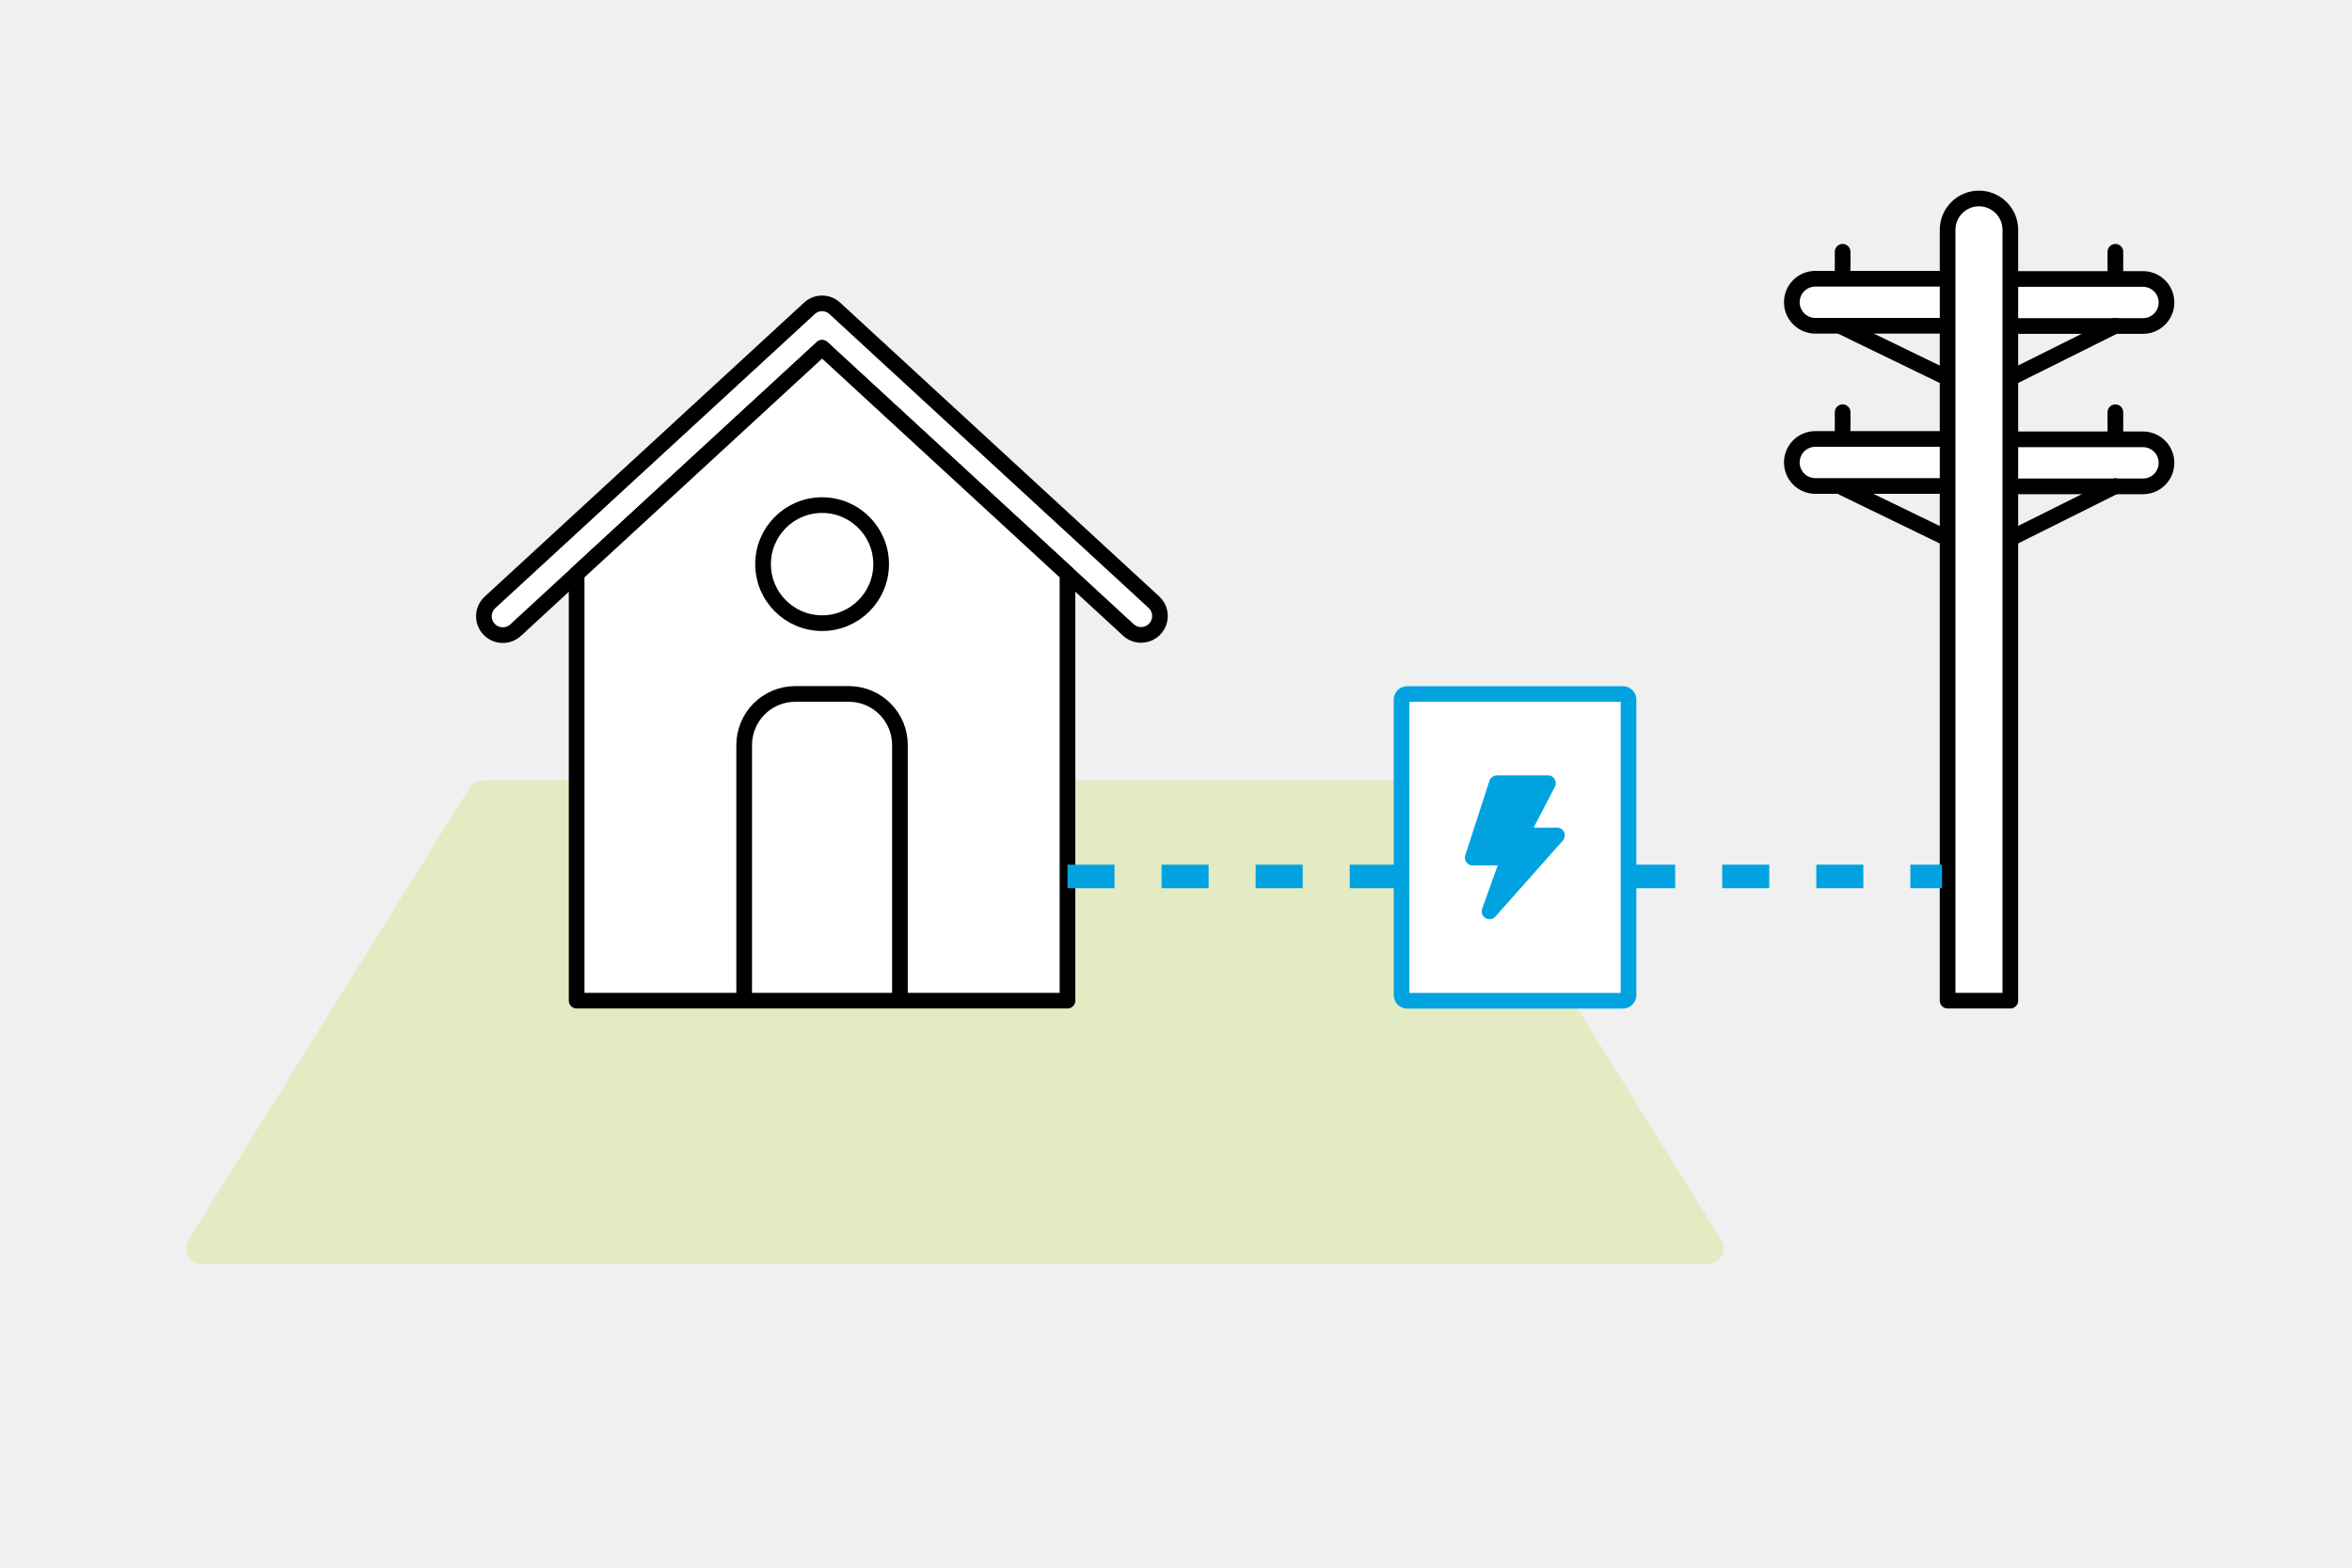
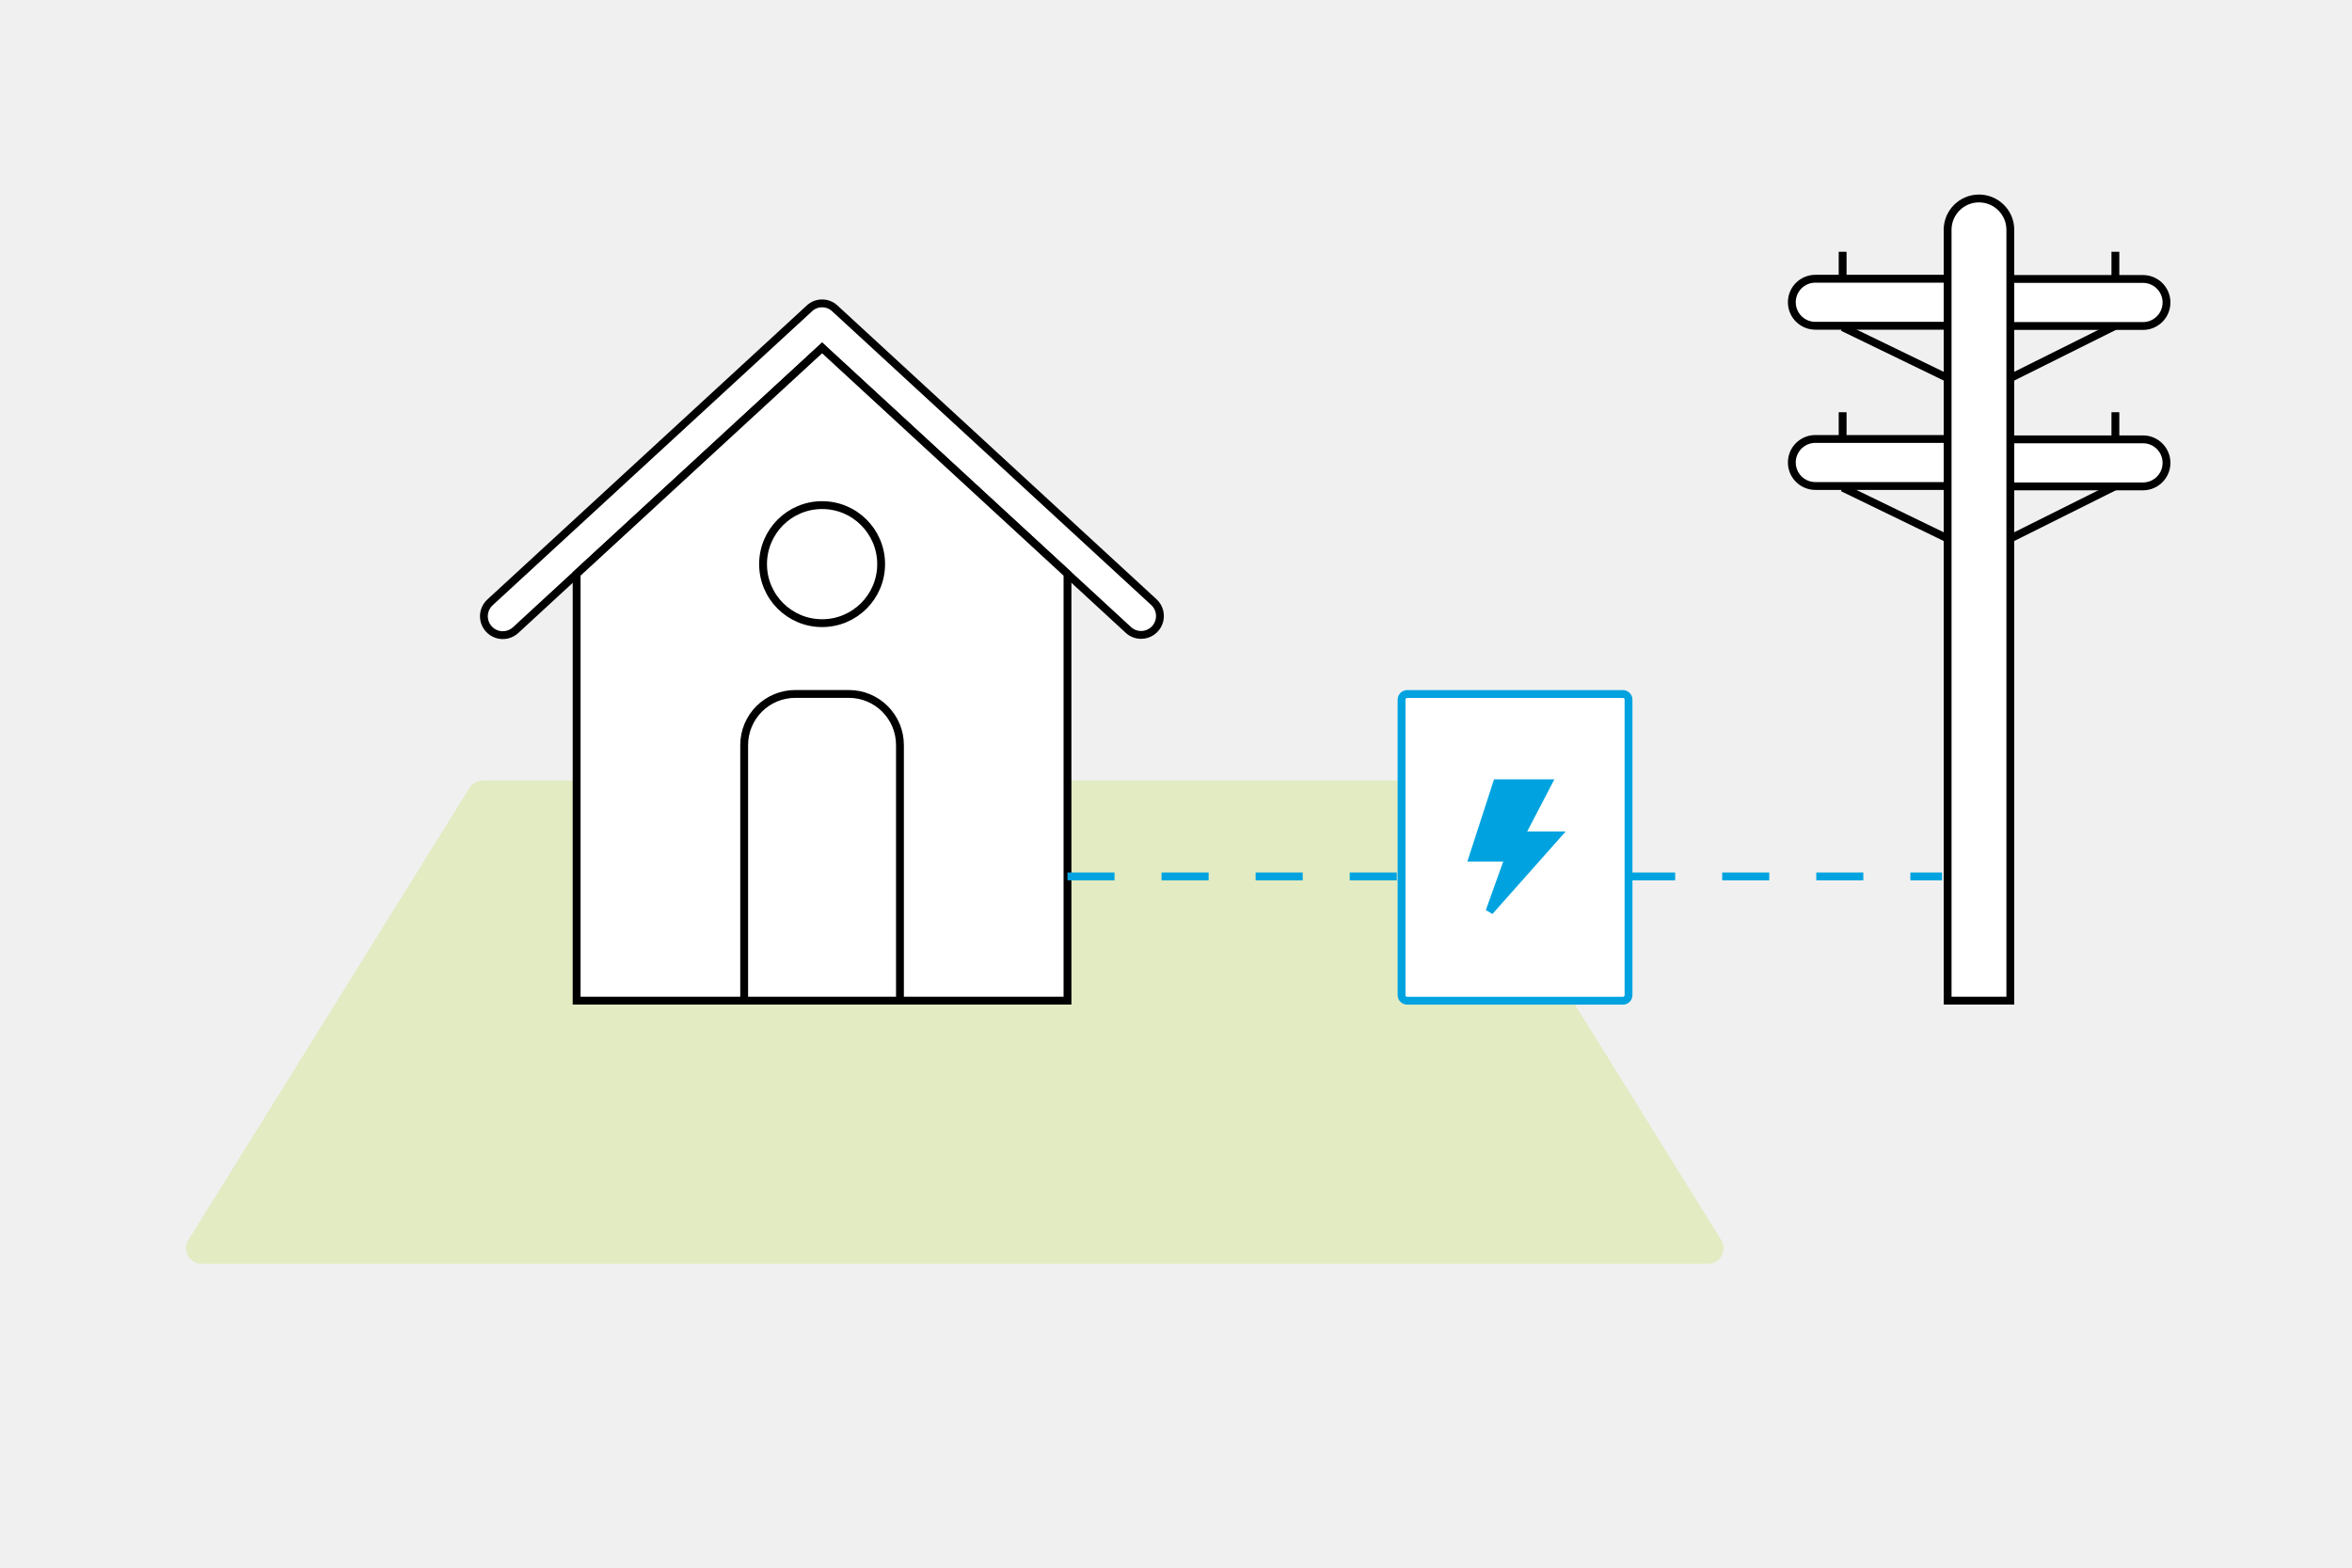
<svg xmlns="http://www.w3.org/2000/svg" aria-hidden="true" id="Calque_1" data-name="Calque 1" viewBox="0 0 300 200">
  <defs>
-     <style>.cls-1{fill:#e2ebc2;}.cls-2,.cls-5,.cls-6{fill:none;}.cls-2,.cls-3,.cls-4,.cls-5{stroke:#000;}.cls-2,.cls-3,.cls-7,.cls-8{stroke-linecap:round;}.cls-2,.cls-3,.cls-4,.cls-7,.cls-8{stroke-linejoin:round;}.cls-2,.cls-3,.cls-4,.cls-5,.cls-7,.cls-8{stroke-width:2px;}.cls-3,.cls-4,.cls-7{fill:#fff;}.cls-5,.cls-6{stroke-miterlimit:10;}.cls-6,.cls-7,.cls-8{stroke:#00a3e0;}.cls-6{stroke-width:3px;stroke-dasharray:6 6;}.cls-8{fill:#00a3e0;}</style>
+     <style>.cls-1{fill:#e2ebc2;}.cls-2,.cls-5,.cls-6{fill:none;}.cls-2,.cls-3,.cls-4,.cls-5{stroke:#000;}.cls-2,.cls-3,.cls-7,.cls-8{strokeLinecap:round;}.cls-2,.cls-3,.cls-4,.cls-7,.cls-8{strokeLinecap:round;}.cls-2,.cls-3,.cls-4,.cls-5,.cls-7,.cls-8{strokeWidth:2px;}.cls-3,.cls-4,.cls-7{fill:#fff;}.cls-5,.cls-6{stroke-miterlimit:10;}.cls-6,.cls-7,.cls-8{stroke:#00a3e0;}.cls-6{strokeWidth:3px;stroke-dasharray:6 6;}.cls-8{fill:#00a3e0;}</style>
  </defs>
  <path class="cls-1" d="M219.57,158.24l-19-30.58H179.49a.72.72,0,0,1-.72-.72V99.58H136.16v28.08H73.55V99.58h-12a2,2,0,0,0-1.7,1L24,158.24a2,2,0,0,0,1.7,3H217.87A2,2,0,0,0,219.57,158.24Z" />
  <line class="cls-2" x1="235.03" y1="56.05" x2="235.03" y2="52.59" />
  <line class="cls-2" x1="269.82" y1="56.05" x2="269.82" y2="52.59" />
  <path class="cls-3" d="M248.46,62H231.55a3,3,0,0,1-3-3h0a3,3,0,0,1,3-3h16.91" />
  <path class="cls-3" d="M256.42,56.05h16.92a3,3,0,0,1,3,3h0a3,3,0,0,1-3,3H256.42" />
  <line class="cls-2" x1="235.03" y1="62.21" x2="248.43" y2="68.71" />
  <line class="cls-2" x1="256.42" y1="68.71" x2="269.82" y2="62.02" />
  <line class="cls-2" x1="235.03" y1="35.59" x2="235.03" y2="32.12" />
  <line class="cls-2" x1="269.82" y1="35.59" x2="269.82" y2="32.12" />
  <path class="cls-3" d="M248.46,41.56H231.55a3,3,0,0,1-3-3h0a3,3,0,0,1,3-3h16.91" />
  <path class="cls-3" d="M256.42,35.59h16.92a3,3,0,0,1,3,3h0a3,3,0,0,1-3,3H256.42" />
  <line class="cls-2" x1="235.03" y1="41.74" x2="248.43" y2="48.24" />
  <line class="cls-2" x1="256.42" y1="48.24" x2="269.82" y2="41.56" />
  <path class="cls-3" d="M256.42,127.66V29.32a4,4,0,0,0-4-4h0a4,4,0,0,0-4,4v98.34Z" />
  <path class="cls-4" d="M145.55,81a2.38,2.38,0,0,1-1.63-.64l-39.06-36-39.06,36a2.41,2.41,0,1,1-3.27-3.54l40.7-37.47a2.38,2.38,0,0,1,3.26,0l40.69,37.47A2.41,2.41,0,0,1,145.55,81Z" />
  <polygon class="cls-3" points="136.16 73.22 104.86 44.39 73.55 73.22 73.55 127.66 136.16 127.66 136.16 73.22" />
  <circle class="cls-5" cx="104.86" cy="71.97" r="7.53" />
  <path class="cls-5" d="M94.92,127.66V95.05a6.52,6.52,0,0,1,6.53-6.52h6.82a6.52,6.52,0,0,1,6.52,6.52v32.61" />
  <line class="cls-6" x1="136.16" y1="111.81" x2="178.77" y2="111.81" />
  <line class="cls-6" x1="207.67" y1="111.81" x2="247.71" y2="111.81" />
  <path class="cls-7" d="M178.77,100.26v-11a.72.72,0,0,1,.72-.72H207a.72.72,0,0,1,.72.72v37.69a.72.72,0,0,1-.72.72H179.49a.72.72,0,0,1-.72-.72Z" />
  <polygon class="cls-8" points="190.93 99.92 197.44 99.92 193.97 106.58 198.59 106.58 189.99 116.27 192.45 109.41 187.85 109.41 190.93 99.92" />
</svg>
